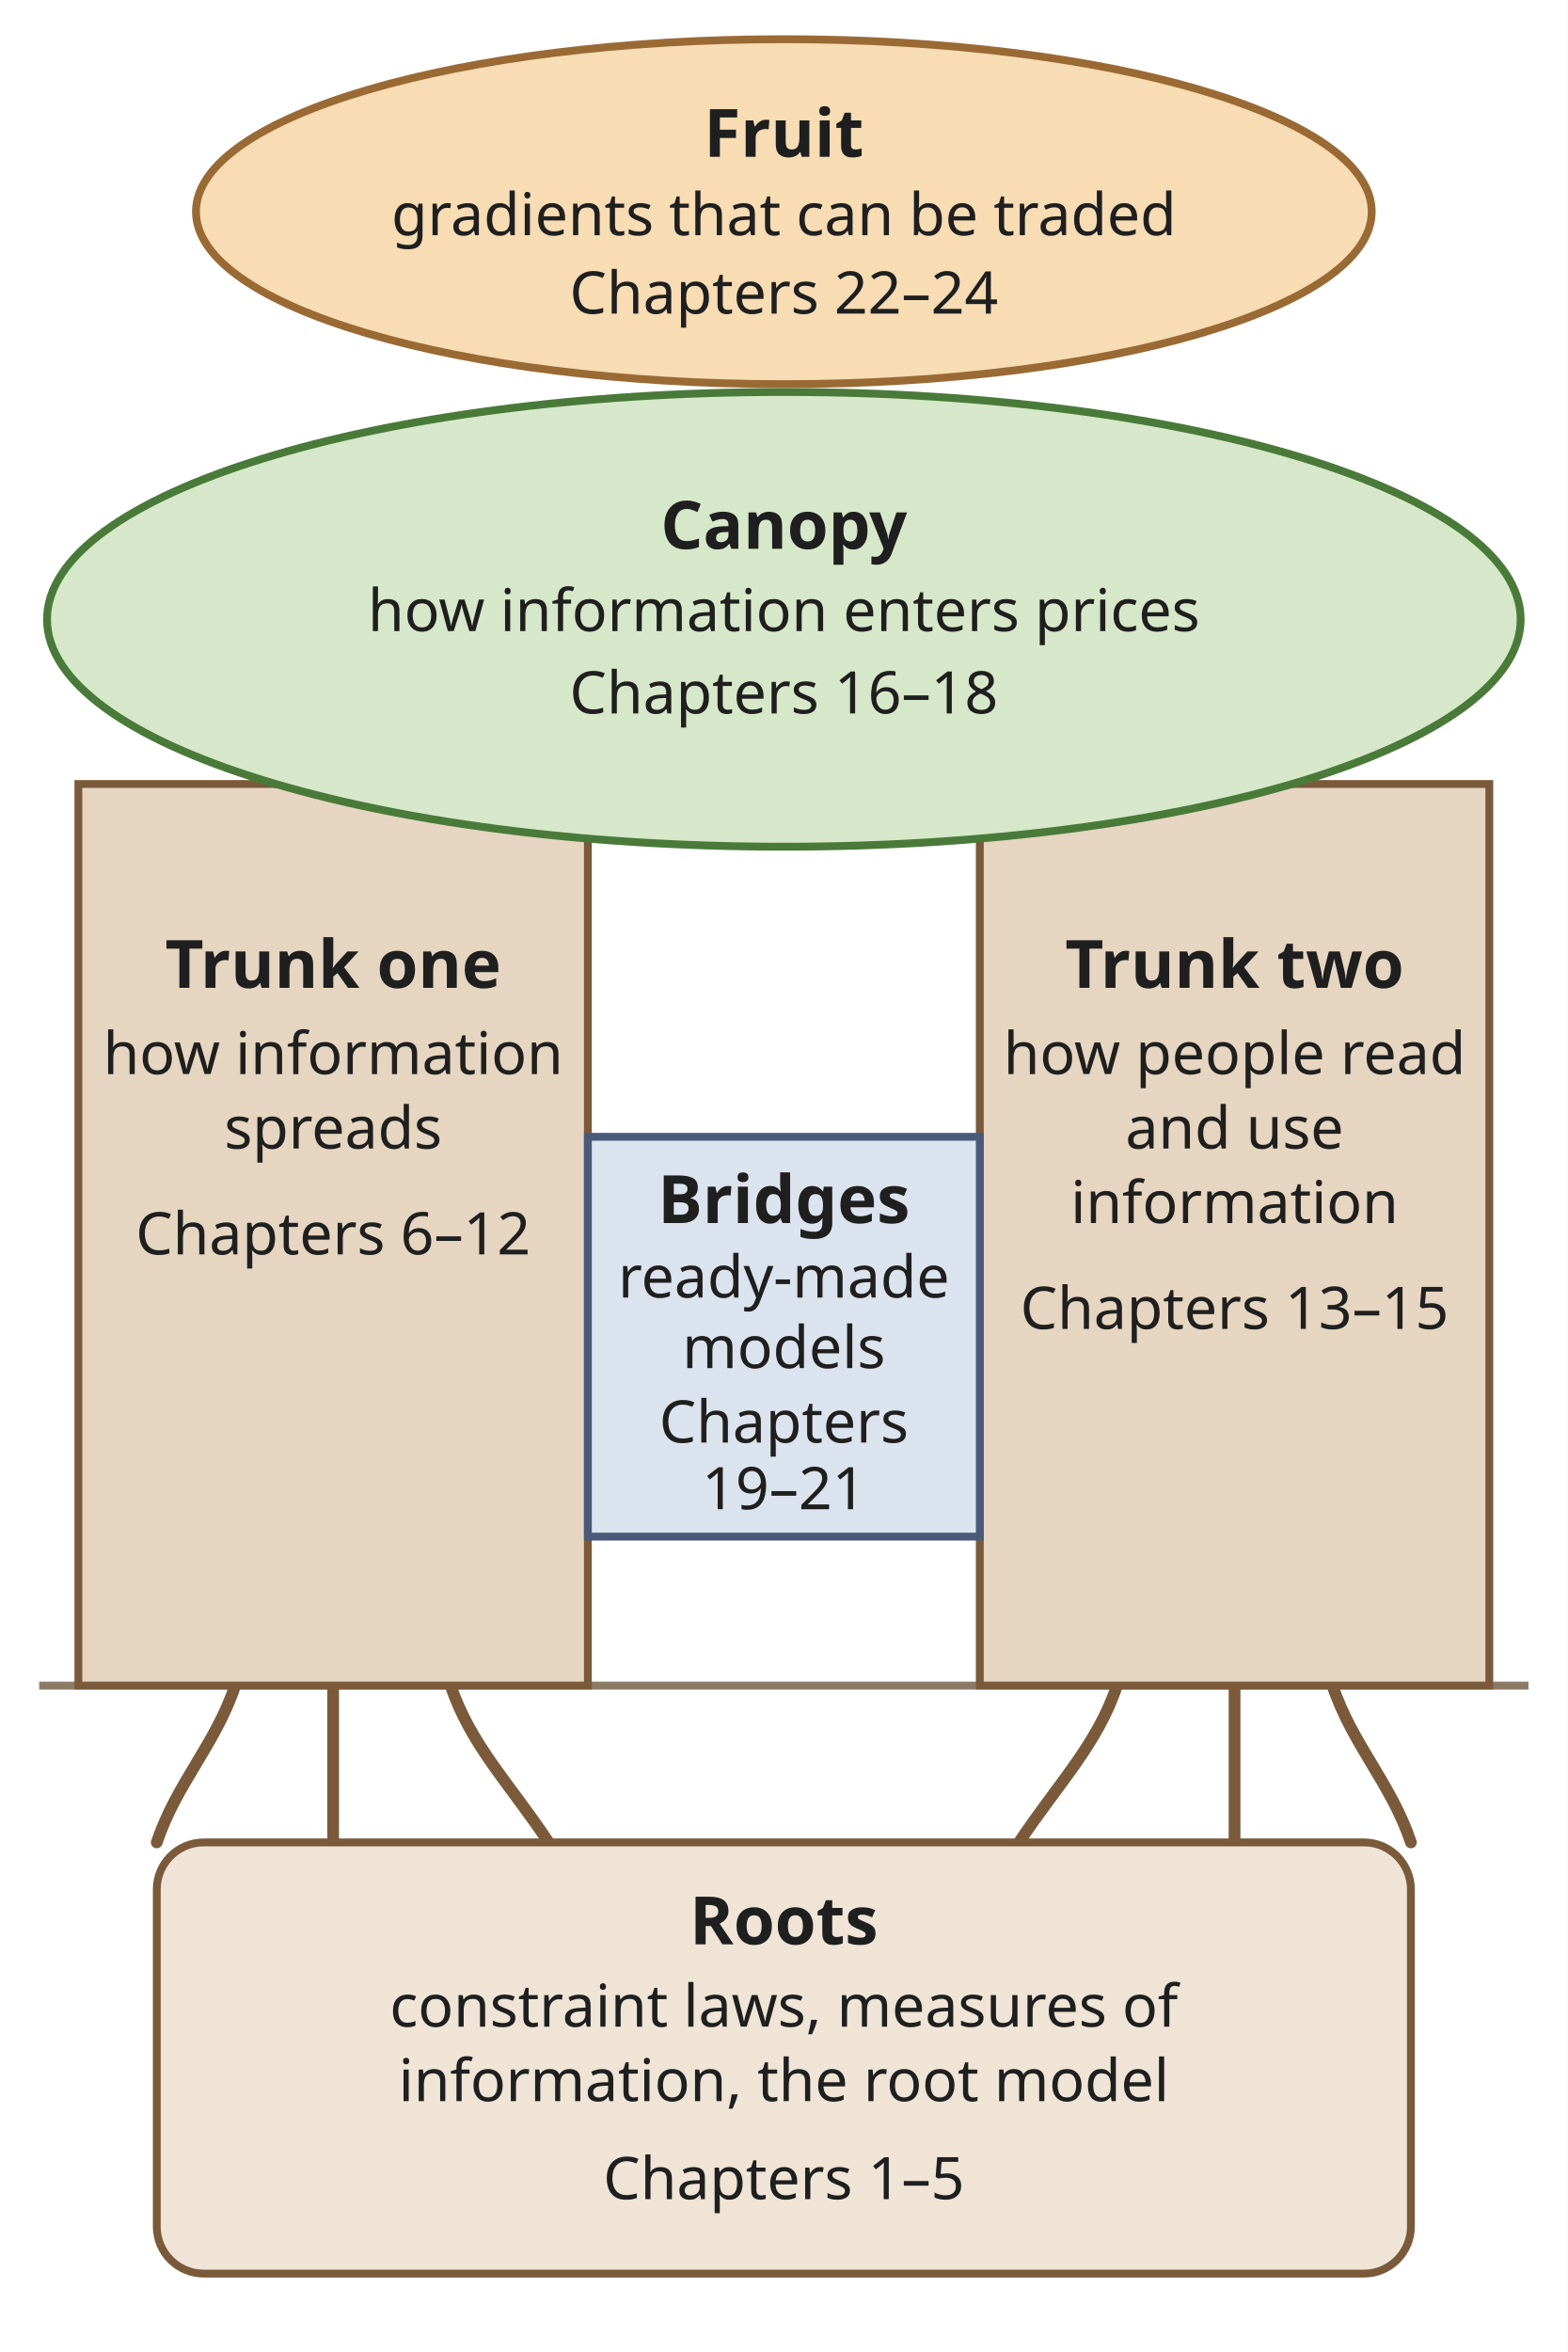
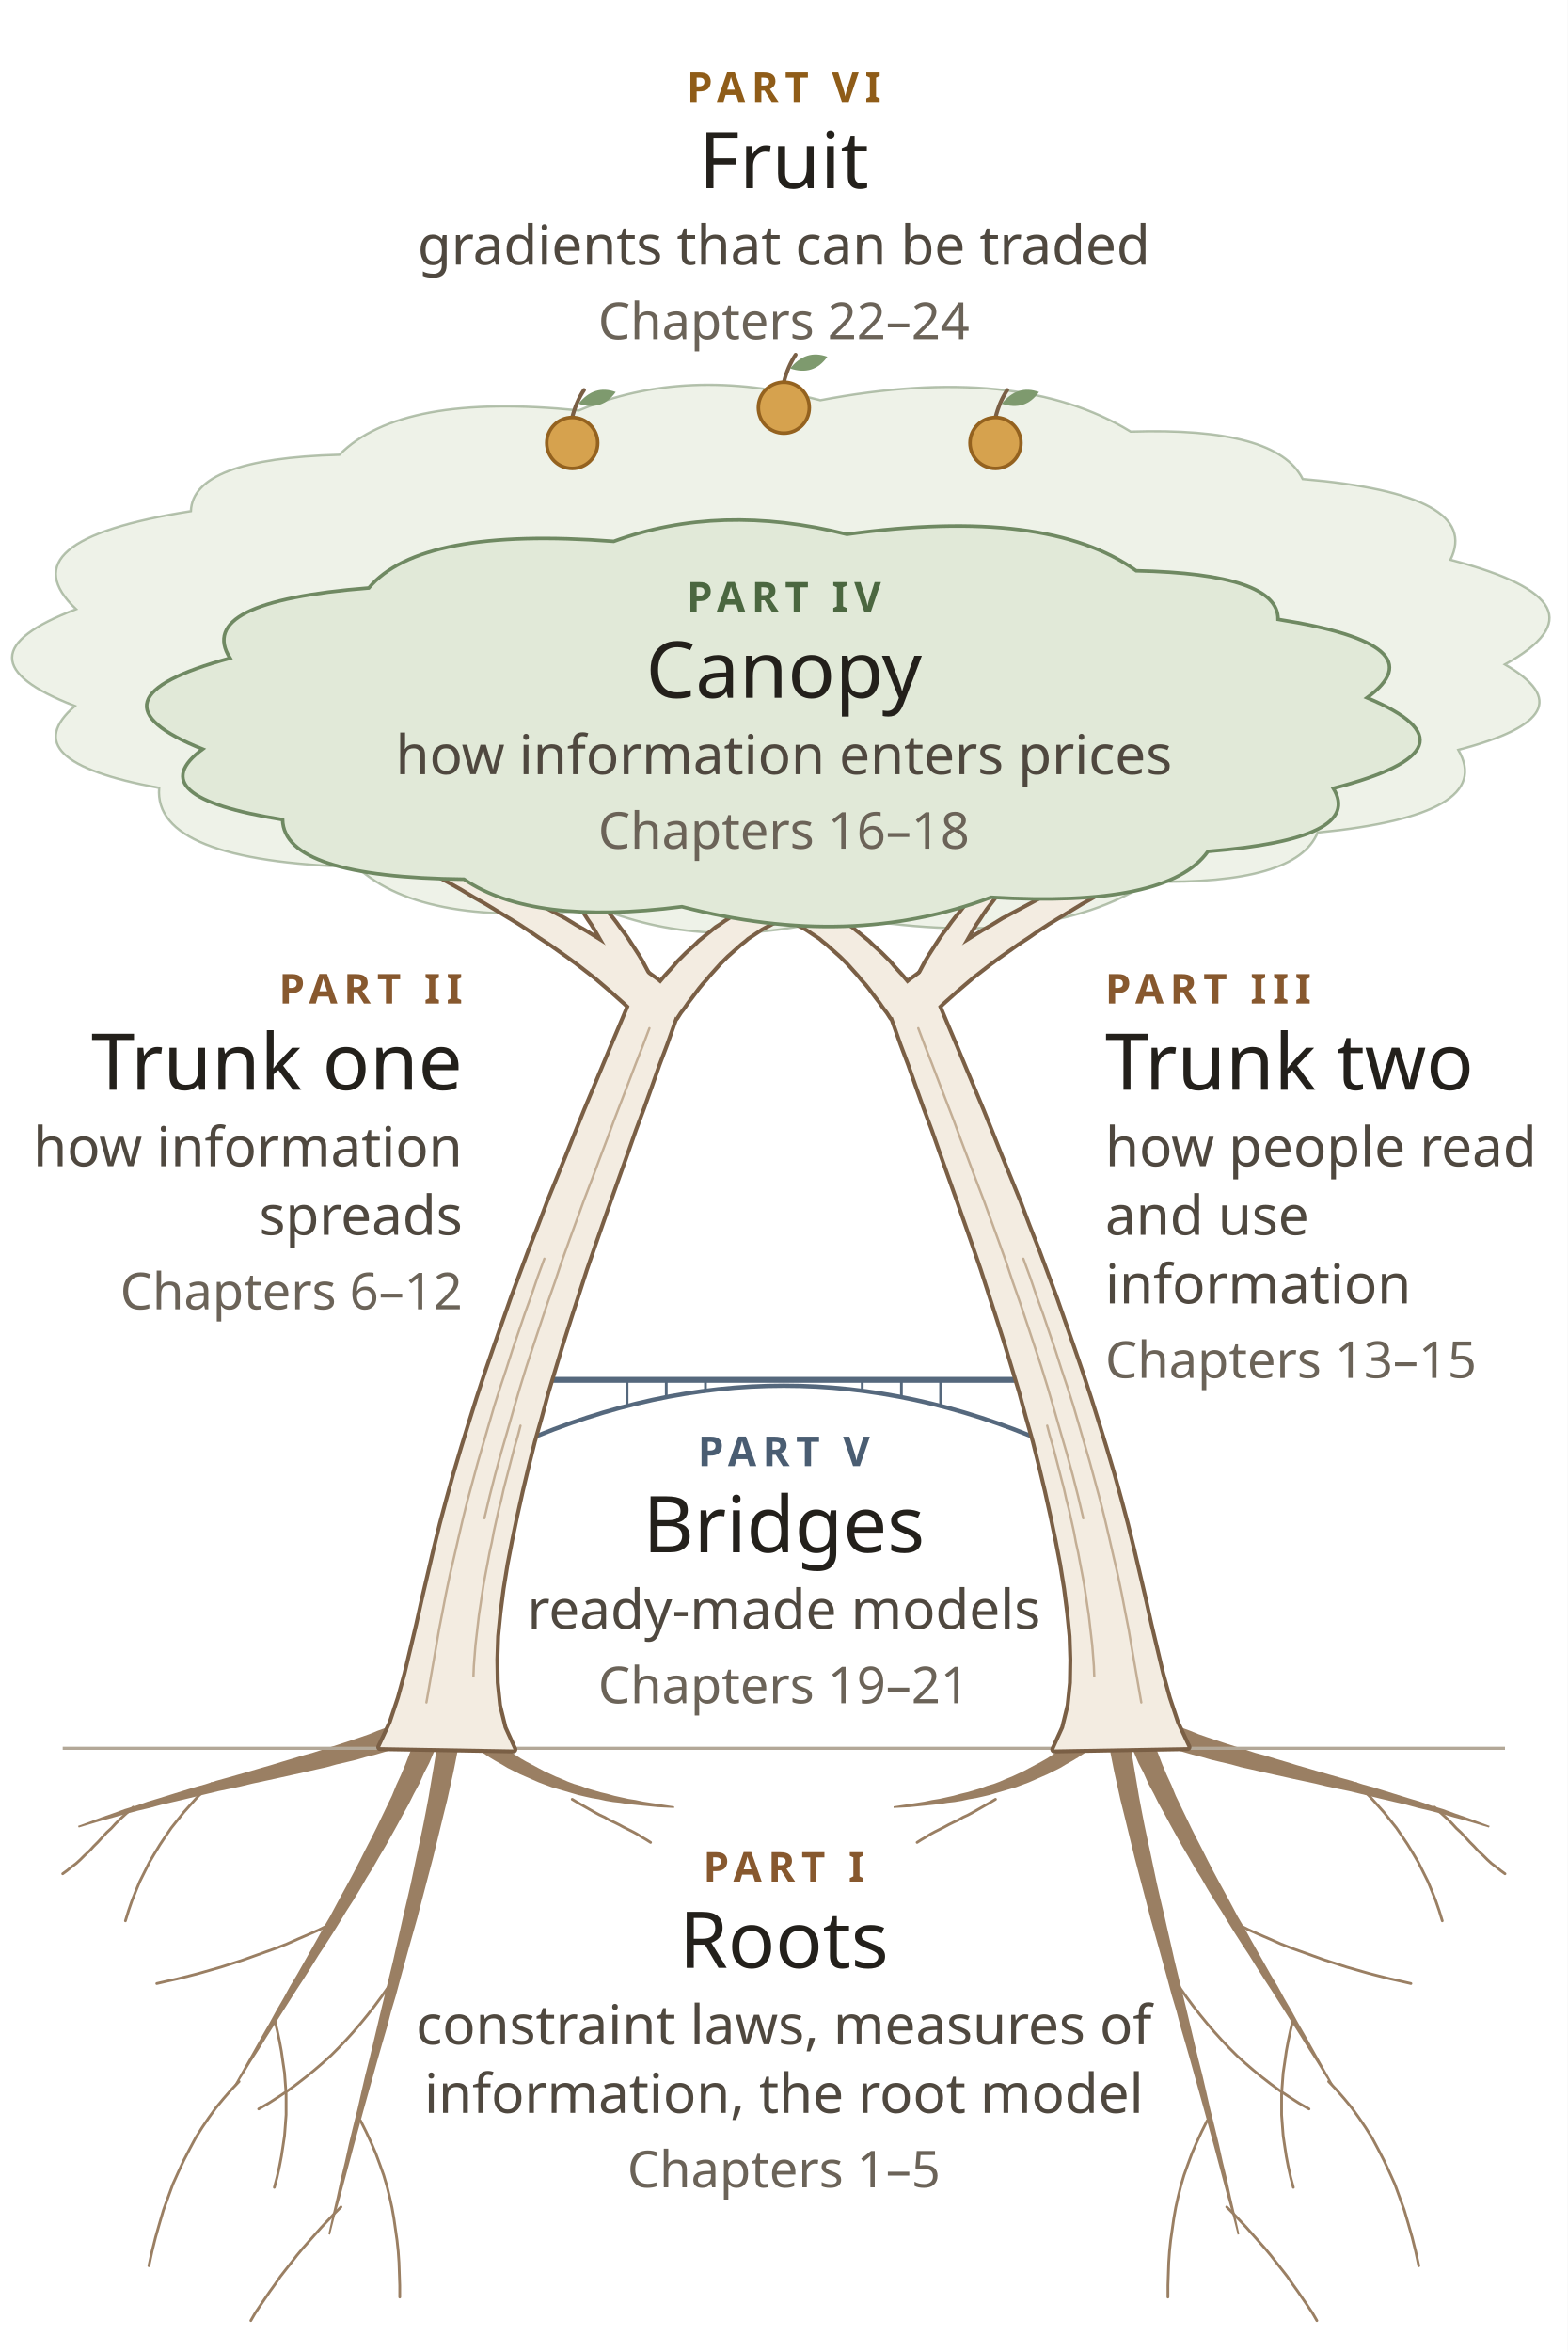
<svg xmlns="http://www.w3.org/2000/svg" version="1.1" width="400" height="600" viewBox="0 0 400 600" font-family="sans-serif">
  <rect x="0" y="0" width="400" height="600" fill="#ffffff" />
-   <g stroke="#7a5a3a" stroke-width="3" fill="none" stroke-linecap="round">
-     <path d="M 60 430 C 55 445 45 455 40 470" />
-     <path d="M 85 430 L 85 470" />
-     <path d="M 115 430 C 120 445 130 455 140 470" />
-     <path d="M 285 430 C 280 445 270 455 260 470" />
-     <path d="M 315 430 L 315 470" />
-     <path d="M 340 430 C 345 445 355 455 360 470" />
+   <g fill="#9a7f63">
+     <path d="M 104.8 438 L 102.8 438.9 100.7 439.8 98.6 440.7 96.4 441.5 94.2 442.4 91.9 443.2 89.5 444 87.1 444.8 84.6 445.6 82.1 446.4 79.6 447.2 77 447.9 74.4 448.7 71.7 449.5 69.1 450.3 66.3 451.1 63.6 451.9 60.8 452.7 58 453.5 55.1 454.3 52.3 455.2 49.4 456 46.5 456.9 43.6 457.8 40.7 458.7 37.7 459.6 34.8 460.6 31.8 461.5 28.8 462.6 25.9 463.6 22.9 464.7 19.9 465.8 20.1 466.2 23.1 465.3 26.1 464.4 29.1 463.6 32.2 462.7 35.2 461.9 38.2 461.2 41.1 460.4 44.1 459.7 47.1 459 50 458.3 52.9 457.6 55.8 456.9 58.7 456.3 61.5 455.7 64.4 455 67.2 454.4 70 453.8 72.7 453.2 75.4 452.6 78.1 452 80.7 451.4 83.4 450.8 85.9 450.1 88.5 449.5 91 448.9 93.4 448.2 95.8 447.6 98.2 446.9 100.5 446.2 102.8 445.5 105 444.7 107.2 444 Z" />
+     <path d="M 107.2 440 L 106.3 442.5 105.4 445 104.4 447.6 103.4 450.2 102.3 452.8 101.1 455.4 100 458.1 98.7 460.8 97.4 463.5 96.1 466.2 94.7 469 93.3 471.7 91.9 474.5 90.4 477.4 88.9 480.2 87.3 483.1 85.8 485.9 84.2 488.9 82.5 491.8 80.9 494.7 79.2 497.7 77.5 500.7 75.8 503.7 74 506.7 72.3 509.8 70.5 512.9 68.8 516 67 519.1 65.2 522.3 63.4 525.5 61.6 528.7 59.8 531.9 60.2 532.1 62.2 529 64.1 525.9 66.1 522.8 68 519.7 69.9 516.7 71.8 513.7 73.7 510.7 75.6 507.7 77.5 504.8 79.4 501.8 81.2 498.9 83.1 496 84.9 493.2 86.7 490.3 88.4 487.5 90.2 484.7 91.9 481.9 93.5 479.1 95.2 476.4 96.8 473.6 98.4 470.9 99.9 468.2 101.4 465.5 102.8 462.9 104.3 460.2 105.6 457.6 107 455 108.2 452.3 109.5 449.8 110.6 447.2 111.7 444.6 112.8 442 Z" />
+     <path d="M 112.2 440.6 L 111.7 444 111.2 447.5 110.6 451.1 110 454.6 109.4 458.2 108.7 461.9 108 465.5 107.2 469.3 106.4 473 105.6 476.8 104.8 480.6 103.9 484.5 103 488.3 102.1 492.3 101.2 496.2 100.3 500.2 99.3 504.3 98.3 508.4 97.3 512.5 96.3 516.7 95.3 520.9 94.3 525.1 93.2 529.4 92.2 533.7 91.2 538.1 90.1 542.5 89 547 88 551.5 86.9 556 85.9 560.6 84.8 565.3 83.8 569.9 84.2 570.1 85.4 565.4 86.7 560.8 87.9 556.3 89.1 551.8 90.3 547.3 91.5 542.9 92.7 538.5 93.9 534.2 95.1 529.9 96.3 525.6 97.5 521.4 98.7 517.3 99.8 513.1 101 509.1 102.1 505 103.2 501 104.3 497 105.4 493.1 106.5 489.2 107.5 485.3 108.5 481.5 109.5 477.7 110.5 473.9 111.4 470.2 112.3 466.5 113.2 462.8 114.1 459.2 114.9 455.6 115.7 452 116.4 448.5 117.1 444.9 117.8 441.4 Z" />
+     <path d="M 117.4 442.9 L 118.9 444.1 120.4 445.2 121.9 446.3 123.4 447.3 124.9 448.3 126.4 449.2 128 450.1 129.5 451 131.1 451.8 132.7 452.6 134.3 453.3 135.9 454 137.5 454.7 139.1 455.3 140.7 455.9 142.4 456.4 144.1 456.9 145.8 457.4 147.5 457.9 149.2 458.3 151 458.7 152.8 459 154.6 459.4 156.4 459.7 158.2 459.9 160.1 460.2 162 460.4 163.9 460.6 165.9 460.8 167.9 461 169.9 461.1 172 461.2 172 460.8 170 460.5 168 460.2 166 459.9 164.1 459.6 162.2 459.2 160.3 458.9 158.5 458.5 156.7 458.1 154.9 457.6 153.2 457.2 151.5 456.7 149.8 456.2 148.2 455.6 146.5 455.1 144.9 454.5 143.3 453.8 141.8 453.2 140.3 452.5 138.8 451.8 137.3 451 135.8 450.2 134.3 449.4 132.9 448.6 131.5 447.7 130.1 446.7 128.7 445.8 127.3 444.8 126 443.7 124.6 442.6 123.3 441.5 122 440.3 120.6 439.1 Z" />
+     <path d="M 292.8 444 L 295 444.7 297.2 445.5 299.5 446.2 301.8 446.9 304.2 447.6 306.6 448.2 309 448.9 311.5 449.5 314.1 450.1 316.6 450.8 319.3 451.4 321.9 452 324.6 452.6 327.3 453.2 330 453.8 332.8 454.4 335.6 455 338.5 455.7 341.3 456.3 344.2 456.9 347.1 457.6 350 458.3 352.9 459 355.9 459.7 358.9 460.4 361.8 461.2 364.8 461.9 367.8 462.7 370.9 463.6 373.9 464.4 376.9 465.3 379.9 466.2 380.1 465.8 377.1 464.7 374.1 463.6 371.2 462.6 368.2 461.5 365.2 460.6 362.3 459.6 359.3 458.7 356.4 457.8 353.5 456.9 350.6 456 347.7 455.2 344.9 454.3 342 453.5 339.2 452.7 336.4 451.9 333.7 451.1 330.9 450.3 328.3 449.5 325.6 448.7 323 447.9 320.4 447.2 317.9 446.4 315.4 445.6 312.9 444.8 310.5 444 308.1 443.2 305.8 442.4 303.6 441.5 301.4 440.7 299.3 439.8 297.2 438.9 295.2 438 Z" />
+     <path d="M 287.2 442 L 288.3 444.6 289.4 447.2 290.5 449.8 291.8 452.3 293 455 294.4 457.6 295.7 460.2 297.2 462.9 298.6 465.5 300.1 468.2 301.6 470.9 303.2 473.6 304.8 476.4 306.5 479.1 308.1 481.9 309.8 484.7 311.6 487.5 313.3 490.3 315.1 493.2 316.9 496 318.8 498.9 320.6 501.8 322.5 504.8 324.4 507.7 326.3 510.7 328.2 513.7 330.1 516.7 332 519.7 333.9 522.8 335.9 525.9 337.8 529 339.8 532.1 340.2 531.9 338.4 528.7 336.6 525.5 334.8 522.3 333 519.1 331.2 516 329.5 512.9 327.7 509.8 326 506.7 324.2 503.7 322.5 500.7 320.8 497.7 319.1 494.7 317.5 491.8 315.8 488.9 314.2 485.9 312.7 483.1 311.1 480.2 309.6 477.4 308.1 474.5 306.7 471.7 305.3 469 303.9 466.2 302.6 463.5 301.3 460.8 300 458.1 298.9 455.4 297.7 452.8 296.6 450.2 295.6 447.6 294.6 445 293.7 442.5 292.8 440 Z" />
+     <path d="M 282.2 441.4 L 282.9 444.9 283.6 448.5 284.3 452 285.1 455.6 285.9 459.2 286.8 462.8 287.7 466.5 288.6 470.2 289.5 473.9 290.5 477.7 291.5 481.5 292.5 485.3 293.5 489.2 294.6 493.1 295.7 497 296.8 501 297.9 505 299 509.1 300.2 513.1 301.3 517.3 302.5 521.4 303.7 525.6 304.9 529.9 306.1 534.2 307.3 538.5 308.5 542.9 309.7 547.3 310.9 551.8 312.1 556.3 313.3 560.8 314.6 565.4 315.8 570.1 316.2 569.9 315.2 565.3 314.1 560.6 313.1 556 312 551.5 311 547 309.9 542.5 308.8 538.1 307.8 533.7 306.8 529.4 305.7 525.1 304.7 520.9 303.7 516.7 302.7 512.5 301.7 508.4 300.7 504.3 299.7 500.2 298.8 496.2 297.9 492.3 297 488.3 296.1 484.5 295.2 480.6 294.4 476.8 293.6 473 292.8 469.3 292 465.5 291.3 461.9 290.6 458.2 290 454.6 289.4 451.1 288.8 447.5 288.3 444 287.8 440.6 Z" />
+     <path d="M 279.4 439.1 L 278 440.3 276.7 441.5 275.4 442.6 274 443.7 272.7 444.8 271.3 445.8 269.9 446.7 268.5 447.7 267.1 448.6 265.7 449.4 264.2 450.2 262.7 451 261.2 451.8 259.7 452.5 258.2 453.2 256.7 453.8 255.1 454.5 253.5 455.1 251.8 455.6 250.2 456.2 248.5 456.7 246.8 457.2 245.1 457.6 243.3 458.1 241.5 458.5 239.7 458.9 237.8 459.2 235.9 459.6 234 459.9 232 460.2 230 460.5 228 460.8 228 461.2 230.1 461.1 232.1 461 234.1 460.8 236.1 460.6 238 460.4 239.9 460.2 241.8 459.9 243.6 459.7 245.4 459.4 247.2 459 249 458.7 250.8 458.3 252.5 457.9 254.2 457.4 255.9 456.9 257.6 456.4 259.3 455.9 260.9 455.3 262.5 454.7 264.1 454 265.7 453.3 267.3 452.6 268.9 451.8 270.5 451 272 450.1 273.6 449.2 275.1 448.3 276.6 447.3 278.1 446.3 279.6 445.2 281.1 444.1 282.6 442.9 Z" />
  </g>
-   <line x1="10" y1="430" x2="390" y2="430" stroke="#8a7a66" stroke-width="2" />
-   <rect x="40" y="470" width="320" height="110" rx="12" ry="12" fill="#efe4d6" stroke="#7a5a3a" stroke-width="2" />
-   <g fill="#1f1f1f" text-anchor="middle">
-     <text x="200" y="496" font-size="17" font-weight="bold">Roots</text>
-     <text x="200" y="517" font-size="15">constraint laws, measures of</text>
-     <text x="200" y="536" font-size="15">information, the root model</text>
-     <text x="200" y="561" font-size="15">Chapters 1–5</text>
+   <g fill="none" stroke="#9a7f63" stroke-width="0.7" stroke-linecap="round">
+     <path d="M 54 455 L 52.1 456.7 50.3 458.5 48.6 460.4 46.9 462.3 45.3 464.3 43.7 466.3 42.2 468.5 40.8 470.6 39.4 472.9 38.1 475.1 36.9 477.5 35.7 479.9 34.7 482.3 33.7 484.8 32.8 487.4 32 490" />
+     <path d="M 34 461 L 32.9 462 31.8 463 30.6 464.1 29.5 465.2 28.4 466.4 27.2 467.5 26.1 468.7 25 469.9 23.9 471 22.8 472.2 21.6 473.3 20.5 474.4 19.4 475.4 18.2 476.3 17.1 477.2 16 478" />
+     <path d="M 84 491 L 81.4 492.3 78.7 493.5 75.9 494.7 73.2 495.9 70.4 497 67.6 498 64.8 499 62 500 59.2 500.9 56.4 501.8 53.6 502.6 50.8 503.4 48.1 504.1 45.3 504.8 42.6 505.4 40 506" />
+     <path d="M 70 515 L 70.7 517.8 71.3 520.6 71.8 523.3 72.2 526.1 72.6 528.8 72.8 531.5 73 534.2 73 536.9 73 539.5 72.8 542.2 72.6 544.8 72.2 547.5 71.8 550.1 71.3 552.7 70.7 555.4 70 558" />
+     <path d="M 61 531 L 59 533.1 57 535.4 55.1 537.7 53.3 540.2 51.6 542.7 49.9 545.4 48.4 548.2 46.9 551.1 45.5 554.1 44.1 557.2 42.9 560.5 41.7 563.8 40.7 567.2 39.7 570.7 38.8 574.3 38 578" />
+     <path d="M 99 507 L 97.3 509.4 95.6 511.7 93.8 514 92 516.2 90.2 518.3 88.3 520.4 86.4 522.4 84.4 524.4 82.3 526.3 80.2 528.1 78 529.9 75.8 531.6 73.5 533.3 71.1 534.9 68.6 536.5 66 538" />
+     <path d="M 92 541 L 93.4 543.8 94.7 546.6 95.9 549.4 96.9 552.1 97.9 554.9 98.7 557.6 99.4 560.4 100 563.1 100.5 565.9 100.9 568.7 101.3 571.5 101.6 574.3 101.8 577.2 101.9 580.1 102 583 102 586" />
+     <path d="M 87 563 L 85.3 564.7 83.7 566.4 82 568.2 80.5 569.9 78.9 571.7 77.3 573.5 75.8 575.3 74.4 577.1 72.9 579 71.5 580.8 70.2 582.7 68.9 584.5 67.6 586.4 66.3 588.3 65.1 590.1 64 592" />
+     <path d="M 146 459 L 147.5 459.9 148.9 460.7 150.3 461.5 151.7 462.3 153 463 154.3 463.6 155.5 464.3 156.8 464.9 158 465.5 159.1 466.1 160.3 466.7 161.5 467.3 162.6 467.9 163.7 468.6 164.9 469.3 166 470" />
+     <path d="M 346 455 L 347.9 456.7 349.7 458.5 351.4 460.4 353.1 462.3 354.7 464.3 356.3 466.3 357.8 468.5 359.2 470.6 360.6 472.9 361.9 475.1 363.1 477.5 364.3 479.9 365.3 482.3 366.3 484.8 367.2 487.4 368 490" />
+     <path d="M 366 461 L 367.1 462 368.2 463 369.4 464.1 370.5 465.2 371.6 466.4 372.8 467.5 373.9 468.7 375 469.9 376.1 471 377.2 472.2 378.4 473.3 379.5 474.4 380.6 475.4 381.8 476.3 382.9 477.2 384 478" />
+     <path d="M 316 491 L 318.6 492.3 321.3 493.5 324.1 494.7 326.8 495.9 329.6 497 332.4 498 335.2 499 338 500 340.8 500.9 343.6 501.8 346.4 502.6 349.2 503.4 351.9 504.1 354.7 504.8 357.4 505.4 360 506" />
+     <path d="M 330 515 L 329.3 517.8 328.7 520.6 328.2 523.3 327.8 526.1 327.4 528.8 327.2 531.5 327 534.2 327 536.9 327 539.5 327.2 542.2 327.4 544.8 327.8 547.5 328.2 550.1 328.7 552.7 329.3 555.4 330 558" />
+     <path d="M 339 531 L 341 533.1 343 535.4 344.9 537.7 346.7 540.2 348.4 542.7 350.1 545.4 351.6 548.2 353.1 551.1 354.5 554.1 355.9 557.2 357.1 560.5 358.3 563.8 359.3 567.2 360.3 570.7 361.2 574.3 362 578" />
+     <path d="M 301 507 L 302.7 509.4 304.4 511.7 306.2 514 308 516.2 309.8 518.3 311.7 520.4 313.6 522.4 315.6 524.4 317.7 526.3 319.8 528.1 322 529.9 324.2 531.6 326.5 533.3 328.9 534.9 331.4 536.5 334 538" />
+     <path d="M 308 541 L 306.6 543.8 305.3 546.6 304.1 549.4 303.1 552.1 302.1 554.9 301.3 557.6 300.6 560.4 300 563.1 299.5 565.9 299.1 568.7 298.7 571.5 298.4 574.3 298.2 577.2 298.1 580.1 298 583 298 586" />
+     <path d="M 313 563 L 314.7 564.7 316.3 566.4 318 568.2 319.5 569.9 321.1 571.7 322.7 573.5 324.2 575.3 325.6 577.1 327.1 579 328.5 580.8 329.8 582.7 331.1 584.5 332.4 586.4 333.7 588.3 334.9 590.1 336 592" />
+     <path d="M 254 459 L 252.5 459.9 251.1 460.7 249.7 461.5 248.3 462.3 247 463 245.7 463.6 244.5 464.3 243.2 464.9 242 465.5 240.9 466.1 239.7 466.7 238.5 467.3 237.4 467.9 236.3 468.6 235.1 469.3 234 470" />
  </g>
-   <rect x="20" y="200" width="130" height="230" fill="#e6d5c0" stroke="#7a5a3a" stroke-width="2" />
-   <rect x="250" y="200" width="130" height="230" fill="#e6d5c0" stroke="#7a5a3a" stroke-width="2" />
-   <g fill="#1f1f1f" text-anchor="middle">
-     <text x="85" y="252" font-size="17" font-weight="bold">Trunk one</text>
-     <text x="85" y="274" font-size="15">how information</text>
-     <text x="85" y="293" font-size="15">spreads</text>
-     <text x="85" y="320" font-size="15">Chapters 6–12</text>
-     <text x="315" y="252" font-size="17" font-weight="bold">Trunk two</text>
-     <text x="315" y="274" font-size="15">how people read</text>
-     <text x="315" y="293" font-size="15">and use</text>
-     <text x="315" y="312" font-size="15">information</text>
-     <text x="315" y="339" font-size="15">Chapters 13–15</text>
+   <line x1="16" y1="446" x2="384" y2="446" stroke="#b3a898" stroke-width="0.8" />
+   <path d="M 19.4 155.4 Q 0.9 137.9 48.7 130.4 Q 49.2 117 86.6 116 Q 102.3 100.1 147.7 104.7 Q 175.1 93.1 209.3 102.1 Q 259.7 92.5 288.5 110.1 Q 325.8 108.9 332.4 122.2 Q 378.3 126.1 370.1 142.8 Q 412.3 153.8 384 169.5 Q 406.3 182.4 372.1 191.3 Q 381.8 207.9 336.2 212.4 Q 330.8 225.7 293.4 224.9 Q 266.1 242.8 214.9 233.8 Q 181.5 243.1 153.2 231.8 Q 108.2 237 91.1 221.2 Q 39.1 219.7 40.6 201 Q 2.9 194.1 19.1 180.1 Q -13.1 167.7 19.4 155.4 Z" fill="#eef2e8" stroke="#6f8962" stroke-width="0.6" stroke-opacity="0.5" />
+   <g fill="none" stroke="#55687d" stroke-linecap="round">
+     <path d="M 137.5 352 L 262.5 352" stroke-width="1.5" />
+     <path d="M 133 368 Q 200 339 267 368" stroke-width="1.1" />
+     <g stroke-width="0.7">
+       <line x1="160" y1="352" x2="160" y2="358.7" />
+       <line x1="170" y1="352" x2="170" y2="356.4" />
+       <line x1="180" y1="352" x2="180" y2="354.8" />
+       <line x1="220" y1="352" x2="220" y2="354.8" />
+       <line x1="230" y1="352" x2="230" y2="356.4" />
+       <line x1="240" y1="352" x2="240" y2="358.7" />
+     </g>
  </g>
-   <rect x="150" y="290" width="100" height="102" fill="#dbe3ee" stroke="#4a5a7a" stroke-width="2" />
-   <g fill="#1f1f1f" text-anchor="middle">
-     <text x="200" y="312" font-size="17" font-weight="bold">Bridges</text>
-     <text x="200" y="331" font-size="15">ready-made</text>
-     <text x="200" y="349" font-size="15">models</text>
-     <text x="200" y="368" font-size="15">Chapters</text>
-     <text x="200" y="385" font-size="15">19–21</text>
+   <defs>
+     <g id="wood">
+       <path d="M 131 446.3 L 128.5 440.8 127.1 435.1 126.5 429.3 126.4 423.4 126.6 417.4 127.2 411.4 128 405.2 129 399 130.2 392.8 131.5 386.6 132.9 380.3 134.4 374 136 367.6 137.8 361.3 139.5 355 141.4 348.7 143.3 342.4 145.3 336.1 147.3 329.9 149.3 323.7 151.4 317.6 153.5 311.6 155.6 305.6 157.7 299.7 159.8 293.8 161.8 288.1 163.9 282.5 165.9 276.9 167.8 271.5 169.8 266.2 171.6 261.1 173.4 256.1 162.6 251.9 160.6 256.8 158.5 261.8 156.3 267 154.1 272.3 151.8 277.8 149.5 283.3 147.2 289 144.9 294.8 142.5 300.7 140.1 306.6 137.8 312.7 135.4 318.8 133.1 325 130.8 331.2 128.6 337.5 126.4 343.8 124.2 350.2 122.1 356.6 120.1 363 118.1 369.5 116.2 375.9 114.4 382.4 112.7 388.8 111.1 395.3 109.6 401.7 108.1 408.1 106.7 414.4 105.2 420.7 103.7 427 102 433.2 99.9 439.5 97 445.7 Z" />
+       <path d="M 171.4 253.4 L 169.5 251.8 167.6 250.2 165.5 248.7 163.4 247.1 161.2 245.5 159 244 156.6 242.4 154.2 240.9 151.8 239.4 149.2 237.8 146.6 236.3 144 234.7 141.2 233.2 138.4 231.7 135.6 230.2 132.7 228.6 129.7 227.1 126.6 225.6 123.5 224.1 120.4 222.6 117.2 221.1 113.9 219.7 110.5 218.2 107.2 216.7 103.7 215.3 100.2 213.8 96.7 212.4 93.1 211 89.5 209.5 85.8 208.1 82 206.7 78.3 205.4 77.7 206.6 81.4 208.3 85 209.9 88.6 211.6 92.1 213.2 95.6 214.9 99 216.6 102.4 218.2 105.6 219.9 108.9 221.6 112.1 223.3 115.2 225 118.2 226.7 121.2 228.5 124.2 230.2 127 231.9 129.8 233.6 132.6 235.3 135.2 237 137.8 238.8 140.4 240.5 142.8 242.2 145.2 243.9 147.5 245.6 149.7 247.3 151.9 249 153.9 250.7 155.9 252.4 157.8 254.1 159.6 255.7 161.4 257.4 163 259 164.6 260.6 Z" />
+       <path d="M 169.6 257.7 L 168.9 256.1 168.2 254.5 167.5 253 166.7 251.4 165.9 249.9 165.1 248.4 164.3 246.9 163.5 245.4 162.6 243.9 161.7 242.5 160.8 241.1 159.9 239.7 158.9 238.3 157.9 237 156.9 235.6 155.9 234.3 154.8 233 153.8 231.7 152.7 230.4 151.6 229.2 150.4 228 149.3 226.7 148.1 225.5 146.9 224.3 145.7 223.2 144.4 222 143.2 220.9 141.9 219.7 140.6 218.6 139.2 217.5 137.9 216.5 136.5 215.4 135.5 216.6 136.7 217.8 137.9 219 139.1 220.2 140.2 221.4 141.4 222.7 142.5 223.9 143.6 225.2 144.6 226.4 145.6 227.7 146.6 229 147.6 230.3 148.6 231.6 149.5 232.9 150.4 234.3 151.3 235.6 152.1 236.9 152.9 238.3 153.7 239.7 154.5 241.1 155.3 242.5 156 243.9 156.7 245.3 157.4 246.7 158 248.2 158.7 249.7 159.3 251.1 159.9 252.6 160.4 254.1 161 255.6 161.5 257.2 162 258.7 162.4 260.3 Z" />
+       <path d="M 172.4 259.5 L 173.3 258.1 174.3 256.8 175.2 255.5 176.2 254.2 177.1 253 178 251.8 178.9 250.7 179.9 249.6 180.8 248.5 181.7 247.5 182.6 246.5 183.5 245.5 184.4 244.6 185.3 243.7 186.2 242.9 187.1 242.1 188 241.3 188.9 240.5 189.8 239.8 190.6 239.1 191.5 238.5 192.4 237.9 193.3 237.3 194.2 236.7 195.1 236.2 196.1 235.7 197 235.2 197.9 234.8 198.8 234.4 199.7 234 200.7 233.6 201.6 233.3 200.4 228.7 199.3 228.9 198.2 229.2 197 229.6 195.9 229.9 194.9 230.3 193.8 230.7 192.7 231.2 191.6 231.7 190.5 232.2 189.4 232.8 188.3 233.4 187.2 234 186.2 234.7 185.1 235.4 184 236.2 182.9 236.9 181.8 237.8 180.8 238.6 179.7 239.5 178.6 240.4 177.6 241.4 176.5 242.4 175.4 243.4 174.3 244.5 173.2 245.6 172.2 246.8 171.1 248 170 249.2 168.9 250.5 167.8 251.8 166.7 253.1 165.6 254.5 Z" />
+       <path d="M 303 445.7 L 300.1 439.5 298 433.2 296.3 427 294.8 420.7 293.3 414.4 291.9 408.1 290.4 401.7 288.9 395.3 287.3 388.8 285.6 382.4 283.8 375.9 281.9 369.5 279.9 363 277.9 356.6 275.8 350.2 273.6 343.8 271.4 337.5 269.2 331.2 266.9 325 264.6 318.8 262.2 312.7 259.9 306.6 257.5 300.7 255.1 294.8 252.8 289 250.5 283.3 248.2 277.8 245.9 272.3 243.7 267 241.5 261.8 239.4 256.8 237.4 251.9 226.6 256.1 228.4 261.1 230.2 266.2 232.2 271.5 234.1 276.9 236.1 282.5 238.2 288.1 240.2 293.8 242.3 299.7 244.4 305.6 246.5 311.6 248.6 317.6 250.7 323.7 252.7 329.9 254.7 336.1 256.7 342.4 258.6 348.7 260.5 355 262.2 361.3 264 367.6 265.6 374 267.1 380.3 268.5 386.6 269.8 392.8 271 399 272 405.2 272.8 411.4 273.4 417.4 273.6 423.4 273.5 429.3 272.9 435.1 271.5 440.8 269 446.3 Z" />
+       <path d="M 235.4 260.6 L 237 259 238.6 257.4 240.4 255.7 242.2 254.1 244.1 252.4 246.1 250.7 248.1 249 250.3 247.3 252.5 245.6 254.8 243.9 257.2 242.2 259.6 240.5 262.2 238.8 264.8 237 267.4 235.3 270.2 233.6 273 231.9 275.8 230.2 278.8 228.5 281.8 226.7 284.8 225 287.9 223.3 291.1 221.6 294.4 219.9 297.6 218.2 301 216.6 304.4 214.9 307.9 213.2 311.4 211.6 315 209.9 318.6 208.3 322.3 206.6 321.7 205.4 318 206.7 314.2 208.1 310.5 209.5 306.9 211 303.3 212.4 299.8 213.8 296.3 215.3 292.8 216.7 289.5 218.2 286.1 219.7 282.8 221.1 279.6 222.6 276.5 224.1 273.4 225.6 270.3 227.1 267.3 228.6 264.4 230.2 261.6 231.7 258.8 233.2 256 234.7 253.4 236.3 250.8 237.8 248.2 239.4 245.8 240.9 243.4 242.4 241 244 238.8 245.5 236.6 247.1 234.5 248.7 232.4 250.2 230.5 251.8 228.6 253.4 Z" />
+       <path d="M 237.6 260.3 L 238 258.7 238.5 257.2 239 255.6 239.6 254.1 240.1 252.6 240.7 251.1 241.3 249.7 242 248.2 242.6 246.7 243.3 245.3 244 243.9 244.7 242.5 245.5 241.1 246.3 239.7 247.1 238.3 247.9 236.9 248.7 235.6 249.6 234.3 250.5 232.9 251.4 231.6 252.4 230.3 253.4 229 254.4 227.7 255.4 226.4 256.4 225.2 257.5 223.9 258.6 222.7 259.8 221.4 260.9 220.2 262.1 219 263.3 217.8 264.5 216.6 263.5 215.4 262.1 216.5 260.8 217.5 259.4 218.6 258.1 219.7 256.8 220.9 255.6 222 254.3 223.2 253.1 224.3 251.9 225.5 250.7 226.7 249.6 228 248.4 229.2 247.3 230.4 246.2 231.7 245.2 233 244.1 234.3 243.1 235.6 242.1 237 241.1 238.3 240.1 239.7 239.2 241.1 238.3 242.5 237.4 243.9 236.5 245.4 235.7 246.9 234.9 248.4 234.1 249.9 233.3 251.4 232.5 253 231.8 254.5 231.1 256.1 230.4 257.7 Z" />
+       <path d="M 234.4 254.5 L 233.3 253.1 232.2 251.8 231.1 250.5 230 249.2 228.9 248 227.8 246.8 226.8 245.6 225.7 244.5 224.6 243.4 223.5 242.4 222.4 241.4 221.4 240.4 220.3 239.5 219.2 238.6 218.2 237.8 217.1 236.9 216 236.2 214.9 235.4 213.8 234.7 212.8 234 211.7 233.4 210.6 232.8 209.5 232.2 208.4 231.7 207.3 231.2 206.2 230.7 205.1 230.3 204.1 229.9 203 229.6 201.8 229.2 200.7 228.9 199.6 228.7 198.4 233.3 199.3 233.6 200.3 234 201.2 234.4 202.1 234.8 203 235.2 203.9 235.7 204.9 236.2 205.8 236.7 206.7 237.3 207.6 237.9 208.5 238.5 209.4 239.1 210.2 239.8 211.1 240.5 212 241.3 212.9 242.1 213.8 242.9 214.7 243.7 215.6 244.6 216.5 245.5 217.4 246.5 218.3 247.5 219.2 248.5 220.1 249.6 221.1 250.7 222 251.8 222.9 253 223.8 254.2 224.8 255.5 225.7 256.8 226.7 258.1 227.6 259.5 Z" />
+     </g>
+   </defs>
+   <use href="#wood" stroke="#7a5f45" stroke-width="2" stroke-linejoin="round" fill="#7a5f45" />
+   <use href="#wood" fill="#f3ece1" />
+   <path d="M 58.7 167.9 Q 49.5 153.5 94.1 150 Q 107.2 134.3 156.6 138.1 Q 183.7 128.2 216.1 136.3 Q 267.3 129.3 289.9 145.6 Q 326.2 146.4 326.1 158 Q 367.3 164.5 348.8 178 Q 379.6 190.9 340.2 201.1 Q 348.1 214 308.2 217.2 Q 298 231.6 252.9 228.9 Q 217 242.5 174 231.3 Q 135.8 236.2 118.4 224.3 Q 72.5 223.8 72.1 209.1 Q 35.3 203.2 51.7 191.1 Q 20 178.4 58.7 167.9 Z" fill="#e1e9d8" stroke="#6f8962" stroke-width="0.9" />
+   <g fill="none" stroke="#c3ae95" stroke-width="0.6" stroke-linecap="round">
+     <path d="M 108.8 434.3 L 109.6 429.7 110.4 425.1 111.2 420.5 112 415.8 112.9 411.2 113.8 406.5 114.8 401.7 115.9 397 117 392.2 118.1 387.5 119.3 382.7 120.6 377.9 121.9 373.1 123.3 368.3 124.7 363.5 126.1 358.7 127.6 354 129.2 349.2 130.7 344.5 132.3 339.8 133.9 335.1 135.6 330.4 137.2 325.7 138.9 321.1" />
+     <path d="M 123.6 387.3 L 124.9 381.8 126.3 376.3 127.8 370.8 129.4 365.3 131 359.7 132.6 354.2 134.3 348.7 136.1 343.2 137.9 337.8 139.7 332.4 141.6 327 143.4 321.6 145.3 316.3 147.2 311.1 149.1 305.9 151.1 300.7 153 295.6 154.9 290.6 156.7 285.7 158.6 280.8 160.4 276.1 162.2 271.4 164 266.8 165.7 262.3" />
+     <path d="M 120.8 427.6 L 120.9 425 121.1 422.4 121.3 419.8 121.6 417.2 121.9 414.6 122.2 412 122.6 409.4 123 406.7 123.4 404.1 123.9 401.4 124.4 398.8 124.9 396.1 125.5 393.4 126 390.7 126.6 388 127.2 385.3 127.9 382.6 128.5 379.9 129.2 377.2 129.9 374.5 130.6 371.8 131.3 369.1 132.1 366.4 132.8 363.7" />
+     <path d="M 291.2 434.3 L 290.4 429.7 289.6 425.1 288.8 420.5 288 415.8 287.1 411.2 286.2 406.5 285.2 401.7 284.1 397 283 392.2 281.9 387.5 280.7 382.7 279.4 377.9 278.1 373.1 276.7 368.3 275.3 363.5 273.9 358.7 272.4 354 270.8 349.2 269.3 344.5 267.7 339.8 266.1 335.1 264.4 330.4 262.8 325.7 261.1 321.1" />
+     <path d="M 276.4 387.3 L 275.1 381.8 273.7 376.3 272.2 370.8 270.6 365.3 269 359.7 267.4 354.2 265.7 348.7 263.9 343.2 262.1 337.8 260.3 332.4 258.4 327 256.6 321.6 254.7 316.3 252.8 311.1 250.9 305.9 248.9 300.7 247 295.6 245.1 290.6 243.3 285.7 241.4 280.8 239.6 276.1 237.8 271.4 236 266.8 234.3 262.3" />
+     <path d="M 279.2 427.6 L 279.1 425 278.9 422.4 278.7 419.8 278.4 417.2 278.1 414.6 277.8 412 277.4 409.4 277 406.7 276.6 404.1 276.1 401.4 275.6 398.8 275.1 396.1 274.5 393.4 274 390.7 273.4 388 272.8 385.3 272.1 382.6 271.5 379.9 270.8 377.2 270.1 374.5 269.4 371.8 268.7 369.1 267.9 366.4 267.2 363.7" />
  </g>
-   <ellipse cx="200" cy="158" rx="188" ry="58" fill="#d6e8c9" stroke="#4a7a3a" stroke-width="2" />
-   <g fill="#1f1f1f" text-anchor="middle">
-     <text x="200" y="140" font-size="17" font-weight="bold">Canopy</text>
-     <text x="200" y="161" font-size="15">how information enters prices</text>
-     <text x="200" y="182" font-size="15">Chapters 16–18</text>
+   <g>
+     <path d="M 146 106.5 q 1 -4 3 -7" fill="none" stroke="#7a5f45" stroke-width="1" stroke-linecap="round" />
+     <path d="M 147.6 103 q 4 -5 9.5 -3 q -3.5 5 -9.5 3 Z" fill="#7e9a6e" />
+     <circle cx="146" cy="113" r="6.5" fill="#d6a24e" stroke="#94621f" stroke-width="0.9" />
+     <path d="M 200 97.5 q 1 -4 3 -7" fill="none" stroke="#7a5f45" stroke-width="1" stroke-linecap="round" />
+     <path d="M 201.6 94 q 4 -5 9.5 -3 q -3.5 5 -9.5 3 Z" fill="#7e9a6e" />
+     <circle cx="200" cy="104" r="6.5" fill="#d6a24e" stroke="#94621f" stroke-width="0.9" />
+     <path d="M 254 106.5 q 1 -4 3 -7" fill="none" stroke="#7a5f45" stroke-width="1" stroke-linecap="round" />
+     <path d="M 255.6 103 q 4 -5 9.5 -3 q -3.5 5 -9.5 3 Z" fill="#7e9a6e" />
+     <circle cx="254" cy="113" r="6.5" fill="#d6a24e" stroke="#94621f" stroke-width="0.9" />
  </g>
-   <ellipse cx="200" cy="54" rx="150" ry="44" fill="#f7dcb4" stroke="#9a6a35" stroke-width="2" />
-   <g fill="#1f1f1f" text-anchor="middle">
-     <text x="200" y="40" font-size="17" font-weight="bold">Fruit</text>
-     <text x="200" y="60" font-size="15">gradients that can be traded</text>
-     <text x="200" y="80" font-size="15">Chapters 22–24</text>
+   <g text-anchor="middle">
+     <text x="200" y="26" font-size="10.5" font-weight="bold" letter-spacing="1.6" fill="#8f5c18">PART VI</text>
+     <text x="200" y="48" font-size="20" fill="#23201b">Fruit</text>
+     <text x="200" y="67.5" font-size="14" fill="#4f483f">gradients that can be traded</text>
+     <text x="200" y="86.5" font-size="13" fill="#6b6358">Chapters 22–24</text>
+   </g>
+   <g text-anchor="middle">
+     <text x="200" y="156" font-size="10.5" font-weight="bold" letter-spacing="1.6" fill="#4b6740">PART IV</text>
+     <text x="200" y="178" font-size="20" fill="#23201b">Canopy</text>
+     <text x="200" y="197.5" font-size="14" fill="#4f483f">how information enters prices</text>
+     <text x="200" y="216.5" font-size="13" fill="#6b6358">Chapters 16–18</text>
+   </g>
+   <g text-anchor="end">
+     <text x="118" y="256" font-size="10.5" font-weight="bold" letter-spacing="1.6" fill="#87582e">PART II</text>
+     <text x="118" y="278" font-size="20" fill="#23201b">Trunk one</text>
+     <text x="118" y="297.5" font-size="14" fill="#4f483f">how information</text>
+     <text x="118" y="315" font-size="14" fill="#4f483f">spreads</text>
+     <text x="118" y="334" font-size="13" fill="#6b6358">Chapters 6–12</text>
+   </g>
+   <g text-anchor="start">
+     <text x="282" y="256" font-size="10.5" font-weight="bold" letter-spacing="1.6" fill="#87582e">PART III</text>
+     <text x="282" y="278" font-size="20" fill="#23201b">Trunk two</text>
+     <text x="282" y="297.5" font-size="14" fill="#4f483f">how people read</text>
+     <text x="282" y="315" font-size="14" fill="#4f483f">and use</text>
+     <text x="282" y="332.5" font-size="14" fill="#4f483f">information</text>
+     <text x="282" y="351.5" font-size="13" fill="#6b6358">Chapters 13–15</text>
+   </g>
+   <g text-anchor="middle">
+     <text x="200" y="374" font-size="10.5" font-weight="bold" letter-spacing="1.6" fill="#4a5d72">PART V</text>
+     <text x="200" y="396" font-size="20" fill="#23201b">Bridges</text>
+     <text x="200" y="415.5" font-size="14" fill="#4f483f">ready-made models</text>
+     <text x="200" y="434.5" font-size="13" fill="#6b6358">Chapters 19–21</text>
+   </g>
+   <g text-anchor="middle">
+     <text x="200" y="480" font-size="10.5" font-weight="bold" letter-spacing="1.6" fill="#87582e">PART I</text>
+     <text x="200" y="502" font-size="20" fill="#23201b">Roots</text>
+     <text x="200" y="521.5" font-size="14" fill="#4f483f">constraint laws, measures of</text>
+     <text x="200" y="539" font-size="14" fill="#4f483f">information, the root model</text>
+     <text x="200" y="558" font-size="13" fill="#6b6358">Chapters 1–5</text>
  </g>
</svg>
